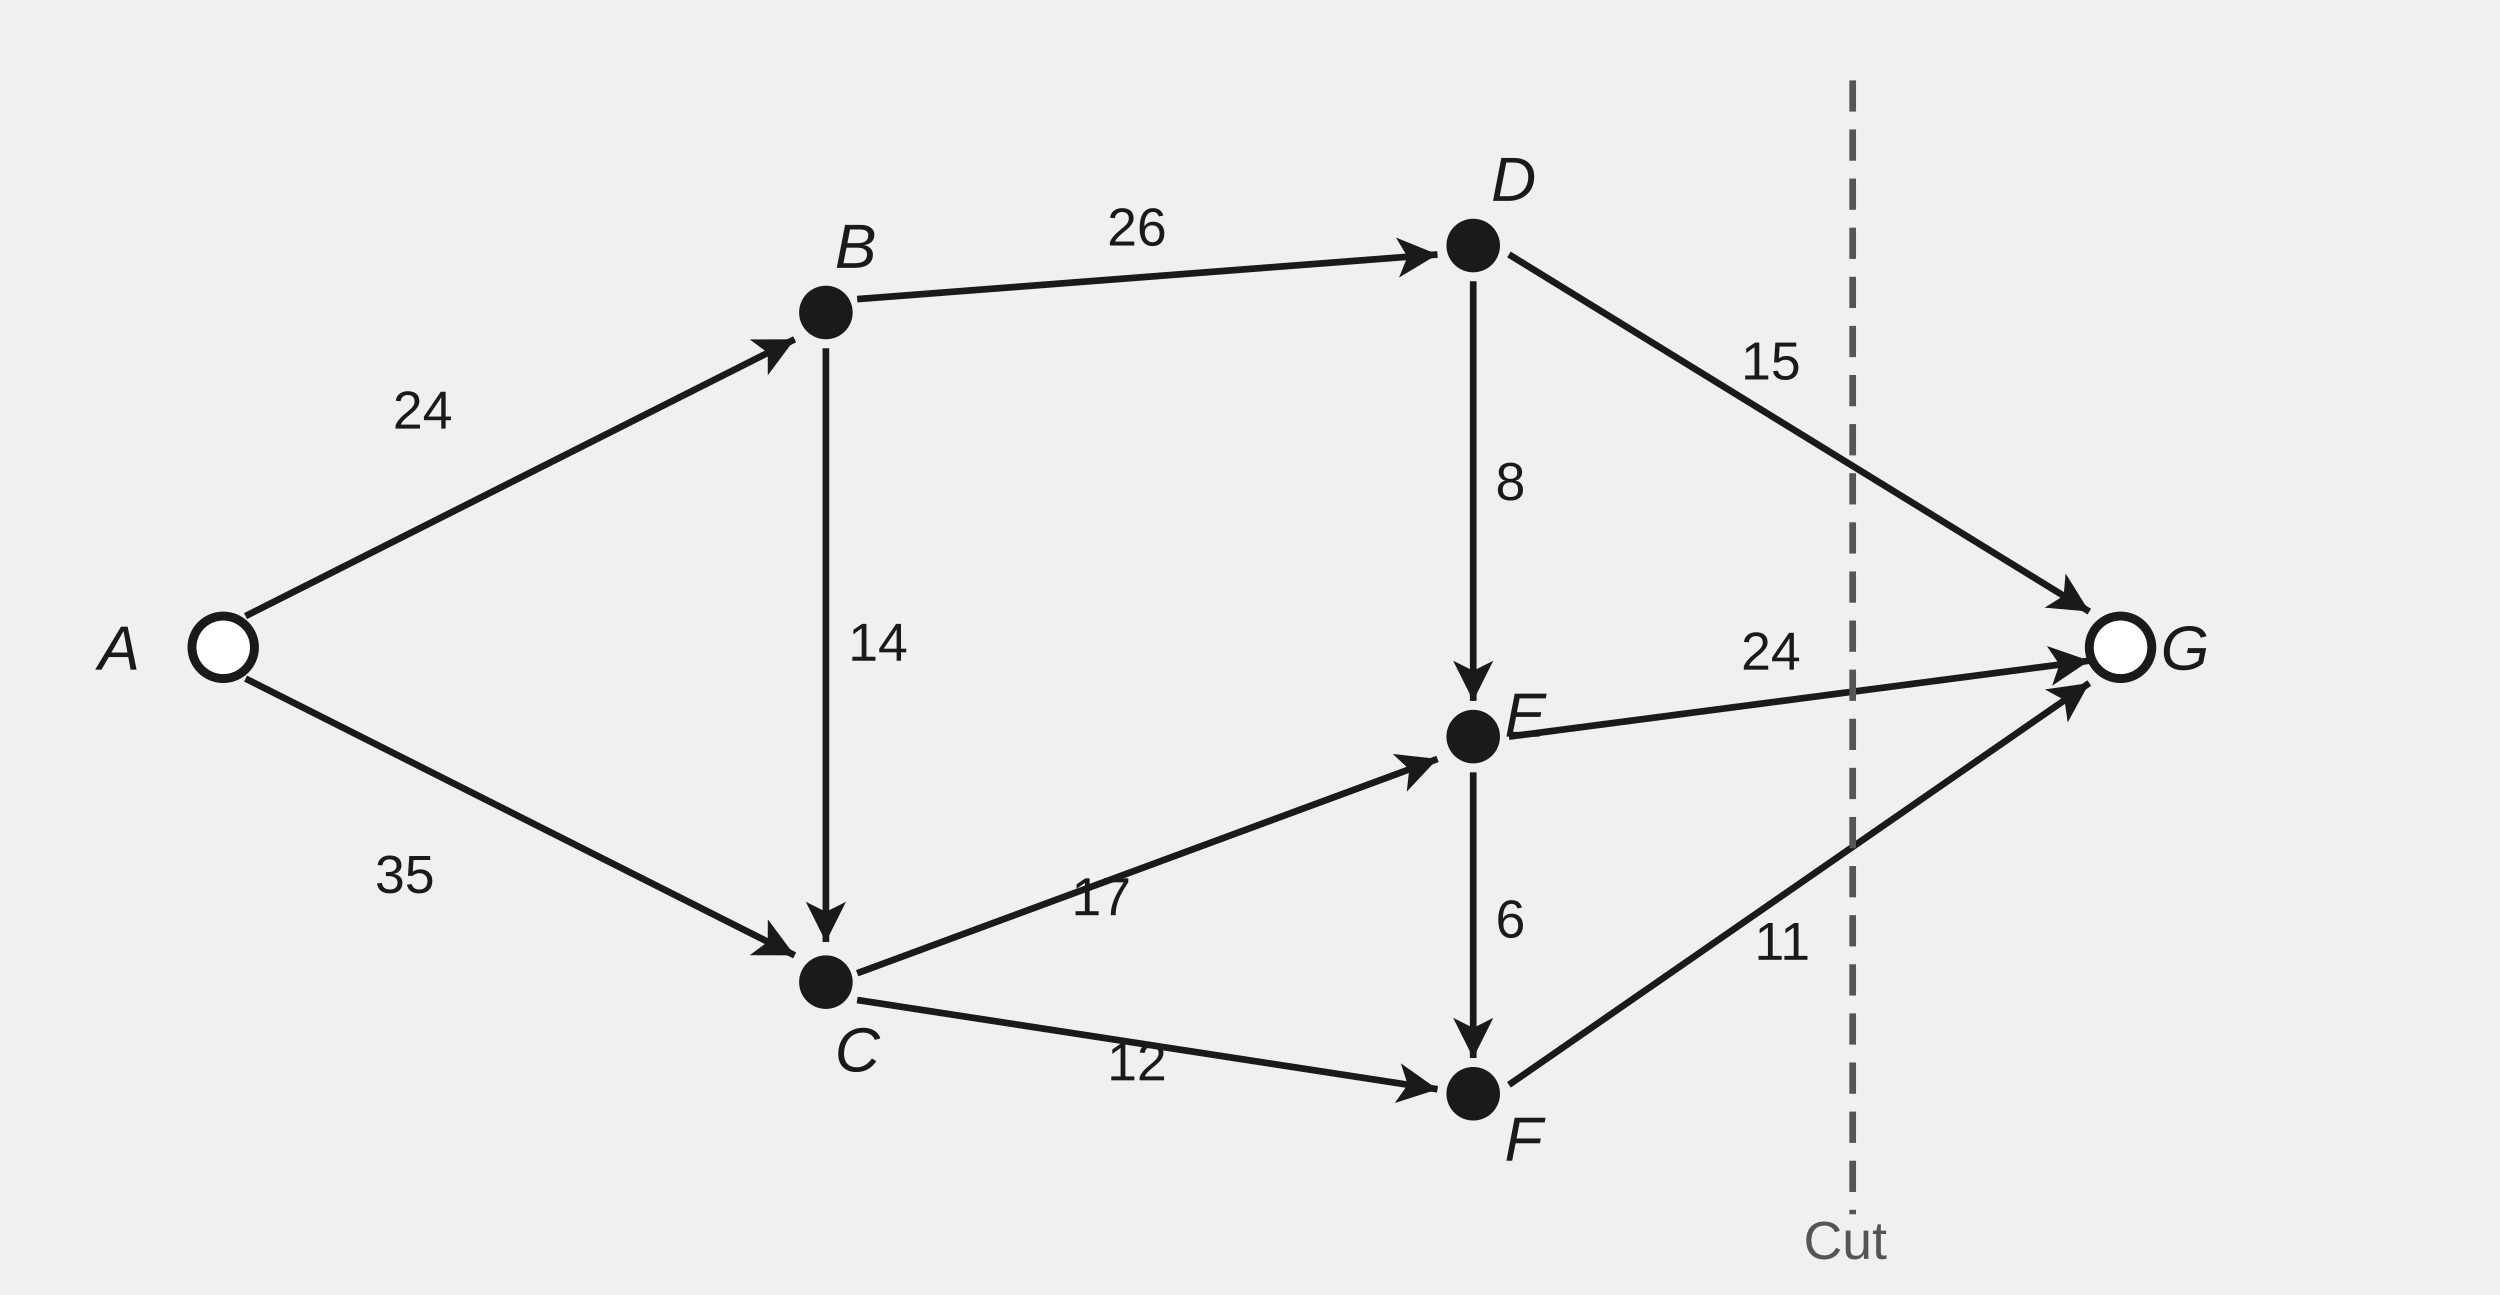
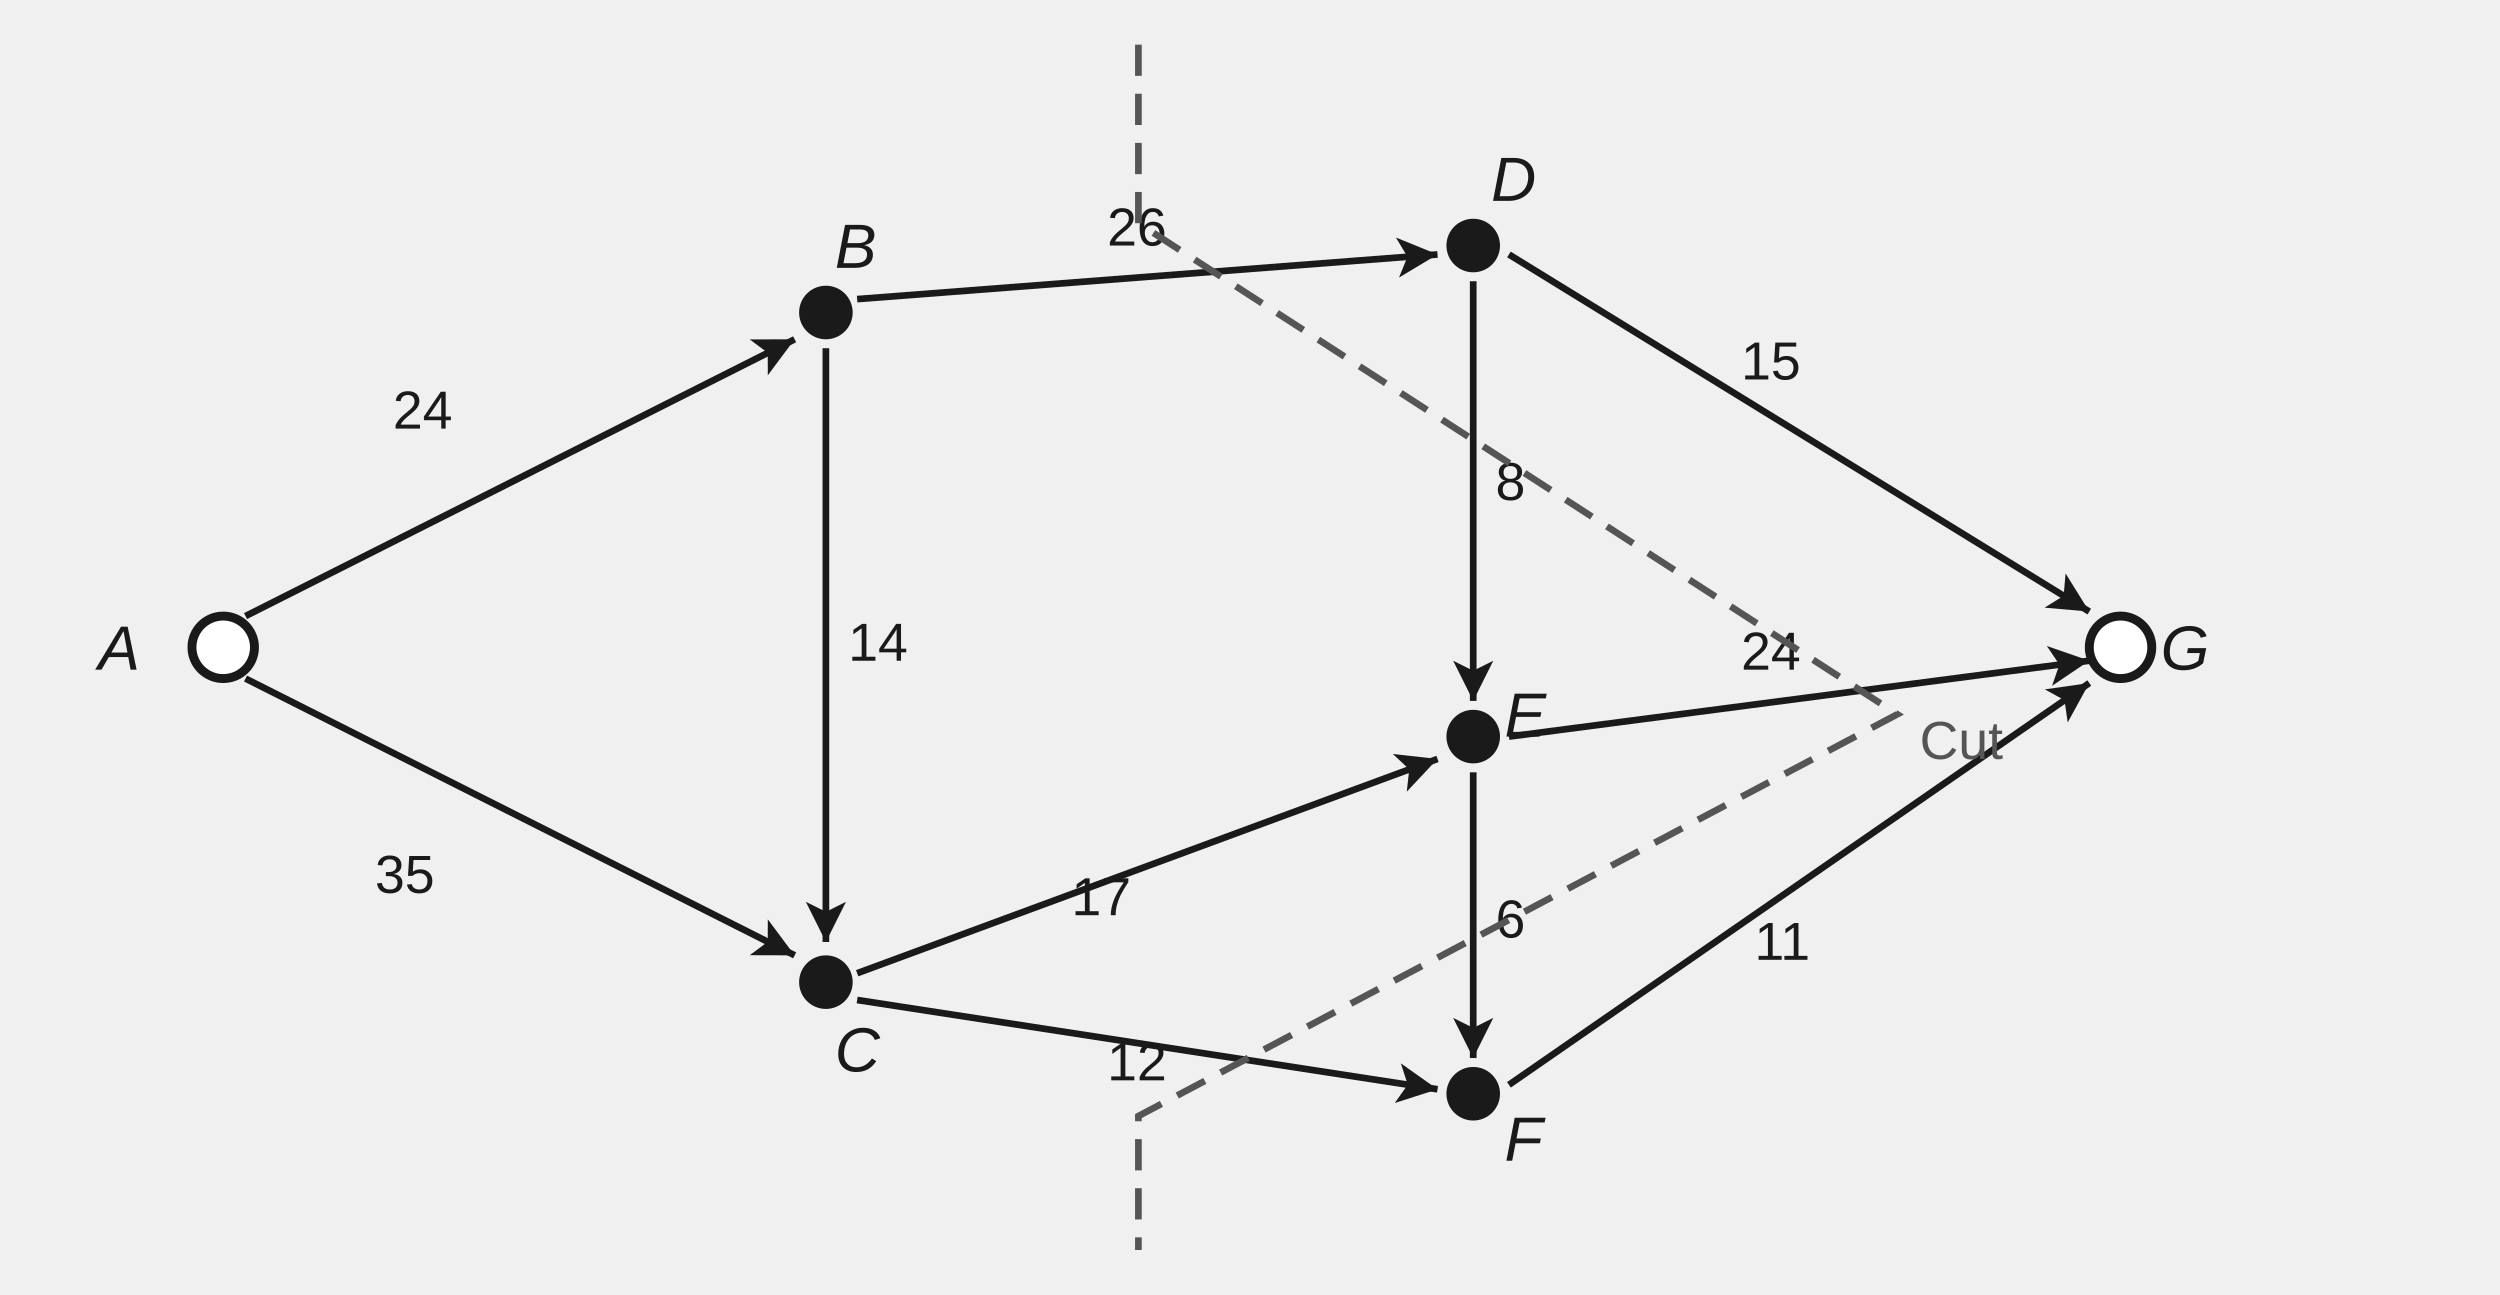
<svg xmlns="http://www.w3.org/2000/svg" viewBox="0 0 560 290" style="background:white;font-family:Arial,sans-serif;">
  <defs>
    <marker id="arr" markerWidth="8" markerHeight="8" refX="6" refY="3" orient="auto">
      <path d="M0,0 L6,3 L0,6 L1.5,3 Z" fill="#1a1a1a" />
    </marker>
  </defs>
  <line x1="55" y1="138" x2="178" y2="76" stroke="#1a1a1a" stroke-width="1.5" marker-end="url(#arr)" />
  <text x="88" y="96" font-size="12" fill="#1a1a1a">24</text>
  <line x1="55" y1="152" x2="178" y2="214" stroke="#1a1a1a" stroke-width="1.5" marker-end="url(#arr)" />
  <text x="84" y="200" font-size="12" fill="#1a1a1a">35</text>
  <line x1="185" y1="78" x2="185" y2="211" stroke="#1a1a1a" stroke-width="1.5" marker-end="url(#arr)" />
  <text x="190" y="148" font-size="12" fill="#1a1a1a">14</text>
  <line x1="192" y1="67" x2="322" y2="57" stroke="#1a1a1a" stroke-width="1.5" marker-end="url(#arr)" />
  <text x="248" y="55" font-size="12" fill="#1a1a1a">26</text>
  <line x1="192" y1="218" x2="322" y2="170" stroke="#1a1a1a" stroke-width="1.5" marker-end="url(#arr)" />
  <text x="240" y="205" font-size="12" fill="#1a1a1a">17</text>
  <line x1="330" y1="63" x2="330" y2="157" stroke="#1a1a1a" stroke-width="1.5" marker-end="url(#arr)" />
  <text x="335" y="112" font-size="12" fill="#1a1a1a">8</text>
  <line x1="338" y1="57" x2="468" y2="137" stroke="#1a1a1a" stroke-width="1.5" marker-end="url(#arr)" />
  <text x="390" y="85" font-size="12" fill="#1a1a1a">15</text>
  <line x1="338" y1="165" x2="468" y2="148" stroke="#1a1a1a" stroke-width="1.5" marker-end="url(#arr)" />
  <text x="390" y="150" font-size="12" fill="#1a1a1a">24</text>
  <line x1="330" y1="173" x2="330" y2="237" stroke="#1a1a1a" stroke-width="1.5" marker-end="url(#arr)" />
  <text x="335" y="210" font-size="12" fill="#1a1a1a">6</text>
  <line x1="192" y1="224" x2="322" y2="244" stroke="#1a1a1a" stroke-width="1.5" marker-end="url(#arr)" />
  <text x="248" y="242" font-size="12" fill="#1a1a1a">12</text>
  <line x1="338" y1="243" x2="468" y2="153" stroke="#1a1a1a" stroke-width="1.5" marker-end="url(#arr)" />
  <text x="393" y="215" font-size="12" fill="#1a1a1a">11</text>
  <circle cx="50" cy="145" r="7" fill="white" stroke="#1a1a1a" stroke-width="2" />
  <text x="22" y="150" font-size="14" font-style="italic" fill="#1a1a1a">A</text>
  <circle cx="185" cy="70" r="6" fill="#1a1a1a" />
  <text x="187" y="60" font-size="14" font-style="italic" fill="#1a1a1a">B</text>
  <circle cx="185" cy="220" r="6" fill="#1a1a1a" />
  <text x="187" y="240" font-size="14" font-style="italic" fill="#1a1a1a">C</text>
  <circle cx="330" cy="55" r="6" fill="#1a1a1a" />
  <text x="334" y="45" font-size="14" font-style="italic" fill="#1a1a1a">D</text>
  <circle cx="330" cy="165" r="6" fill="#1a1a1a" />
  <text x="337" y="165" font-size="14" font-style="italic" fill="#1a1a1a">E</text>
  <circle cx="330" cy="245" r="6" fill="#1a1a1a" />
  <text x="337" y="260" font-size="14" font-style="italic" fill="#1a1a1a">F</text>
  <circle cx="475" cy="145" r="7" fill="white" stroke="#1a1a1a" stroke-width="2" />
  <text x="484" y="150" font-size="14" font-style="italic" fill="#1a1a1a">G</text>
-   <line x1="415" y1="18" x2="415" y2="272" stroke="#555" stroke-width="1.5" stroke-dasharray="7,4" />
-   <text x="404" y="282" font-size="12" fill="#555">Cut</text>
+   <polyline points="255,10 255,50 425,160 255,250 255,280" fill="none" stroke="#555" stroke-width="1.5" stroke-dasharray="7,4" />
+   <text x="430" y="170" font-size="12" fill="#555">Cut</text>
</svg>
